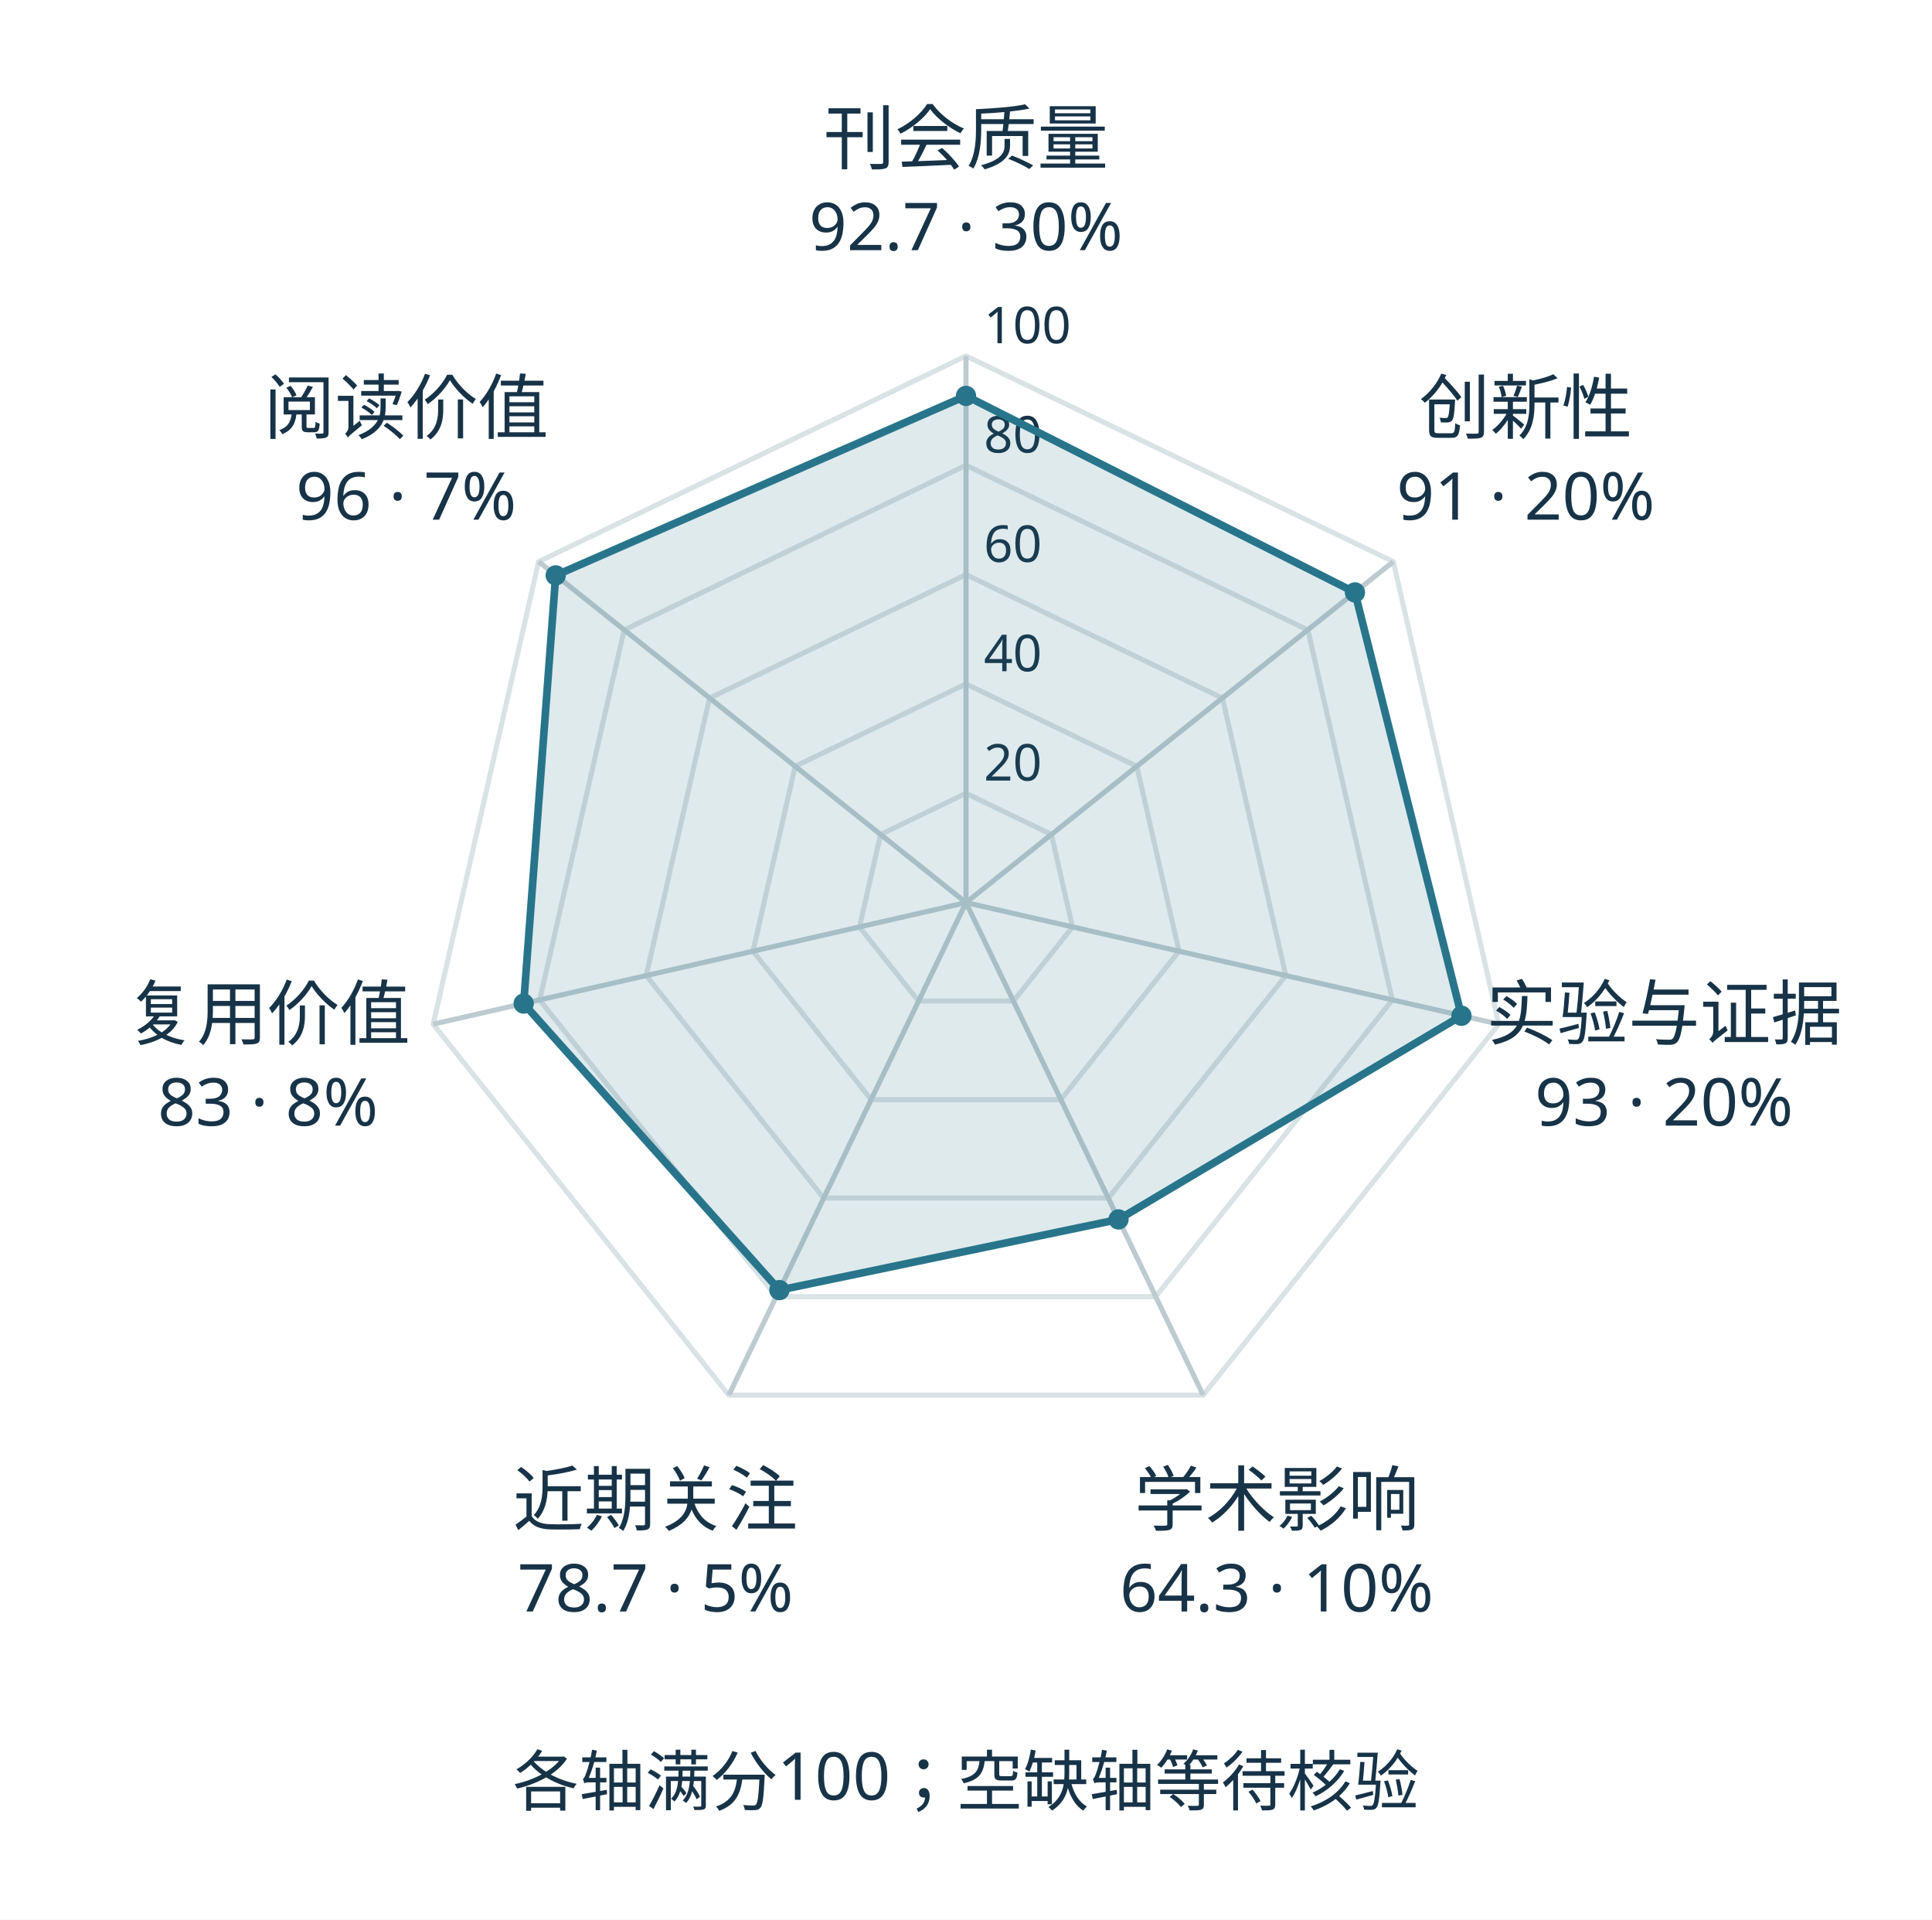
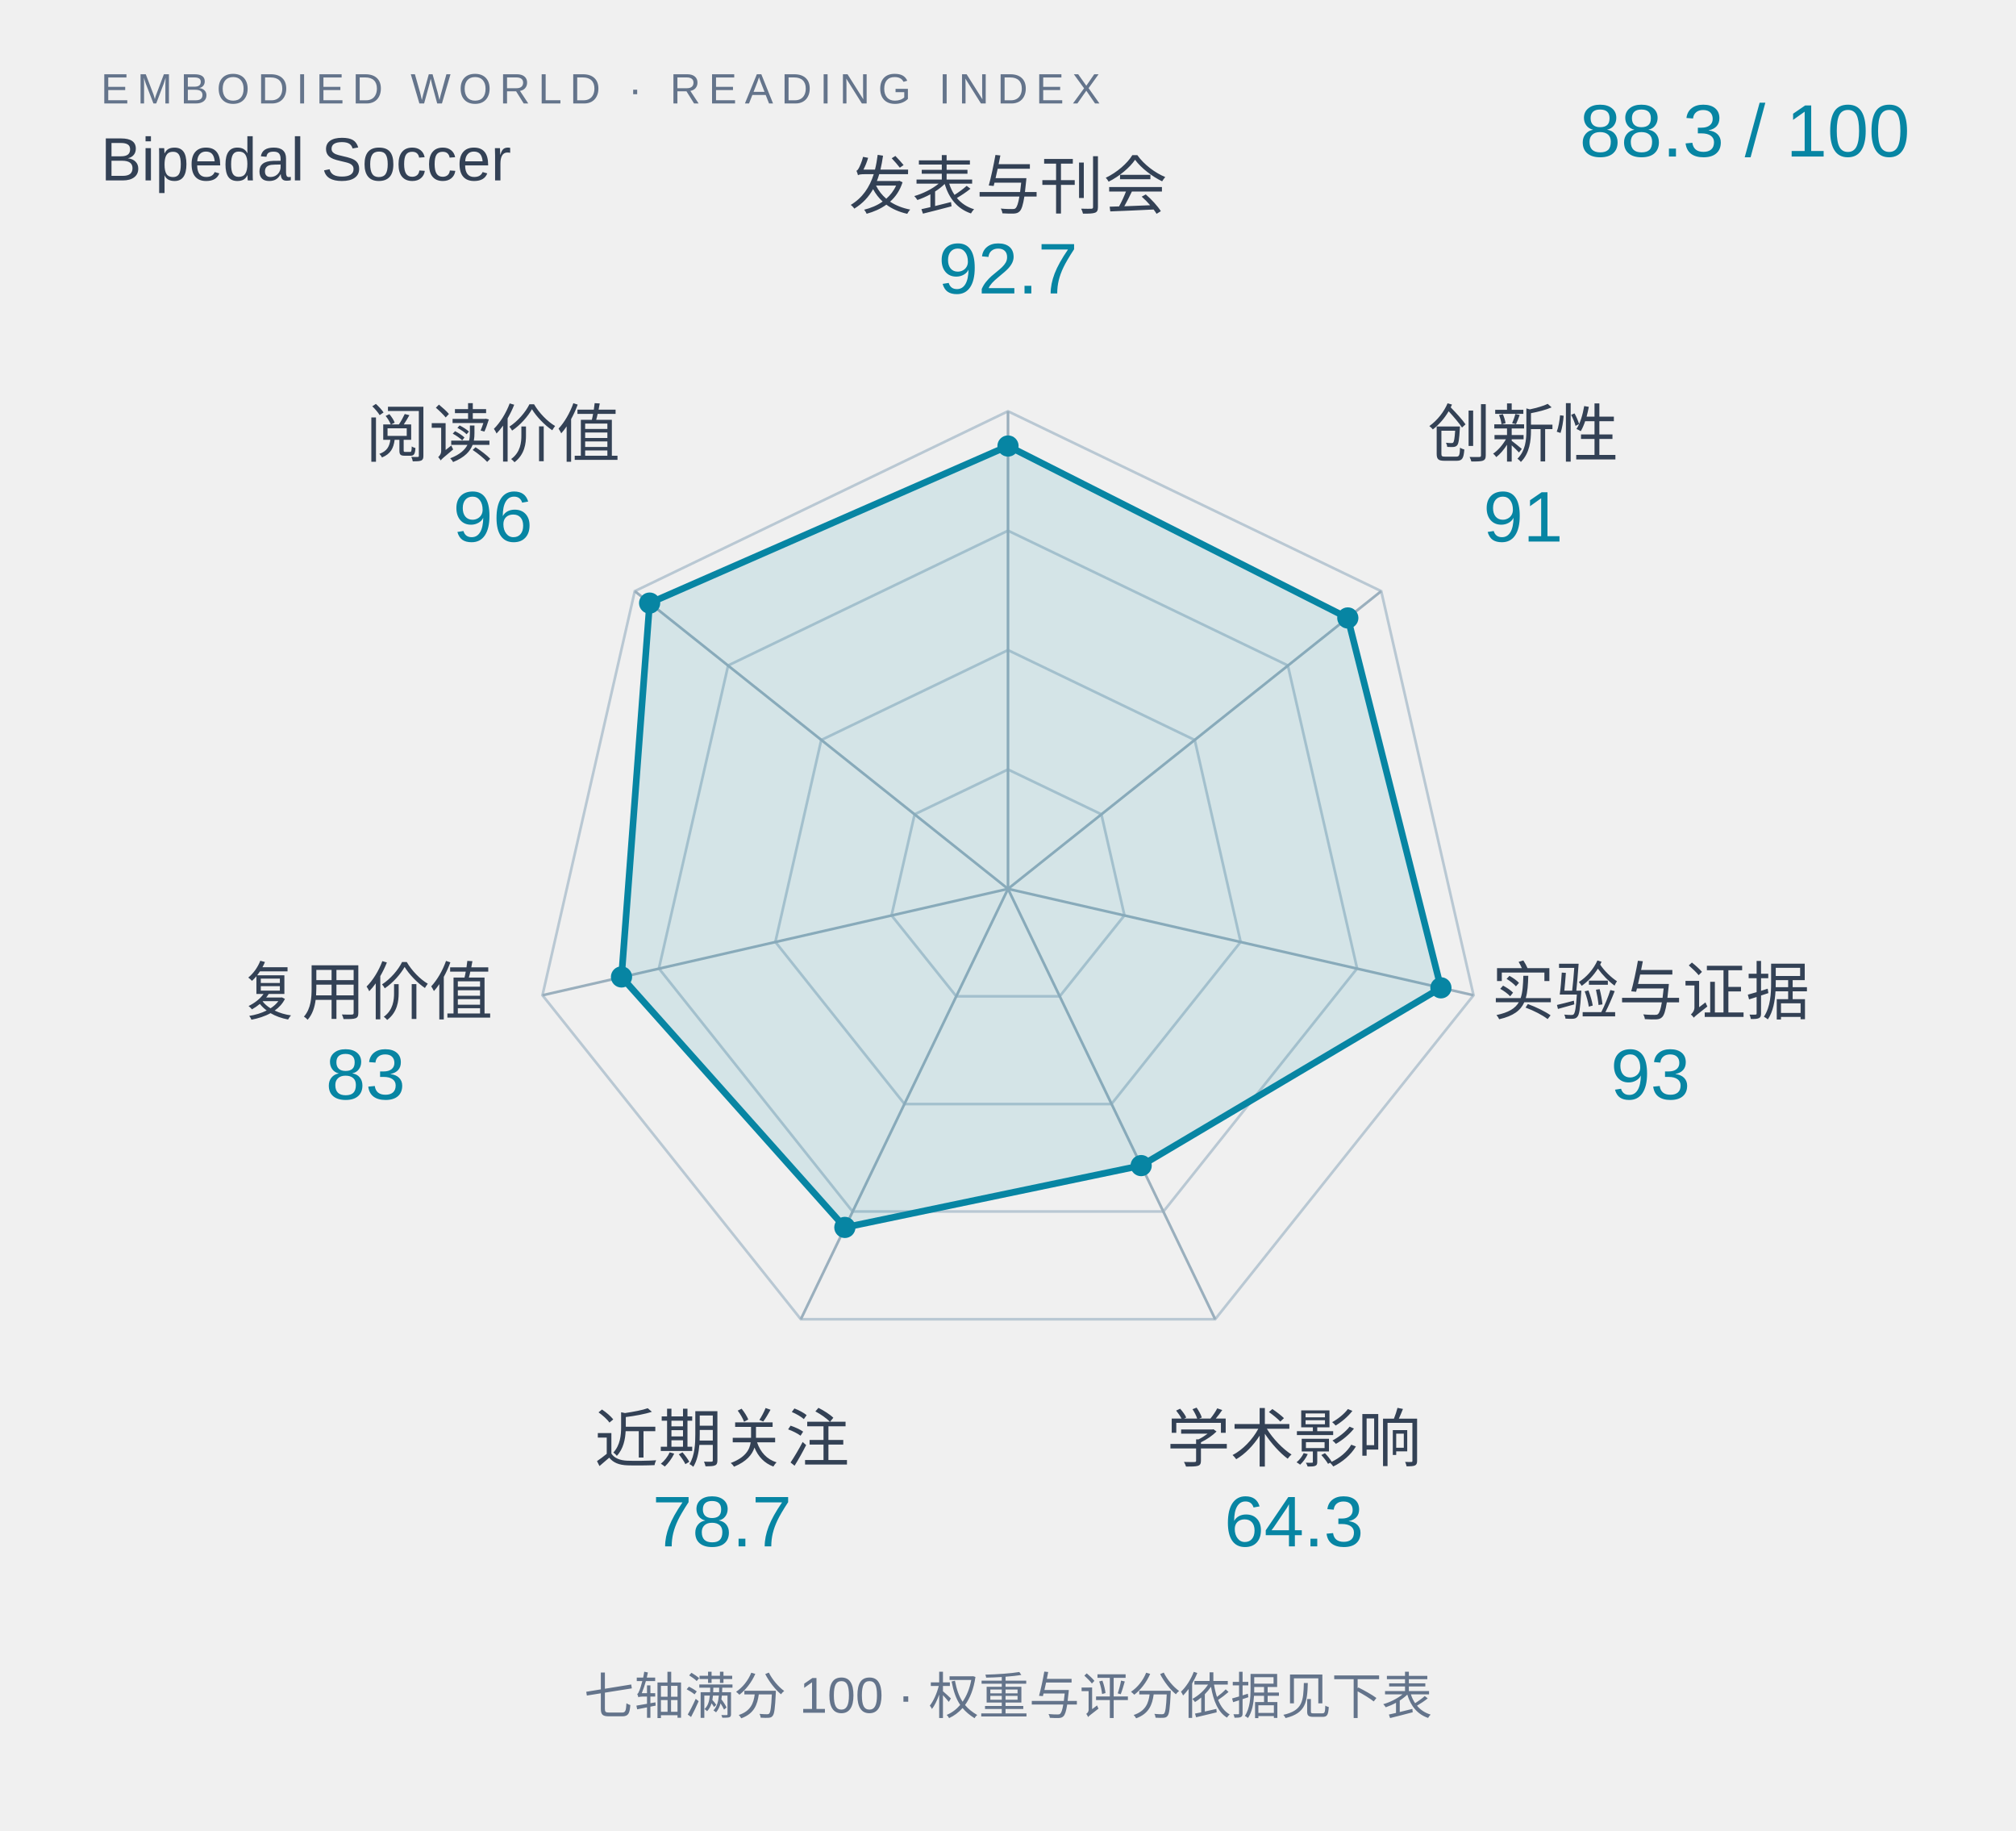
- <svg xmlns="http://www.w3.org/2000/svg" width="760" height="755" viewBox="0 0 760 755" role="img">
-   <rect width="760" height="755" fill="#fff" />
-   <g font-family="sans-serif" font-size="28" fill="#173347">
-     <polygon points="380.0,312.0 413.6,328.2 421.9,364.6 398.7,393.7 361.3,393.7 338.1,364.6 346.4,328.2" fill="none" stroke="#d9e2e5" stroke-width="2" />
-     <text x="387" y="307.0" font-size="20">20</text>
-     <polygon points="380.0,269.0 447.2,301.4 463.8,374.1 417.3,432.5 342.7,432.5 296.2,374.1 312.8,301.4" fill="none" stroke="#d9e2e5" stroke-width="2" />
-     <text x="387" y="264.0" font-size="20">40</text>
-     <polygon points="380.0,226.0 480.9,274.6 505.8,383.7 436.0,471.2 324.0,471.2 254.2,383.7 279.1,274.6" fill="none" stroke="#d9e2e5" stroke-width="2" />
-     <text x="387" y="221.0" font-size="20">60</text>
-     <polygon points="380.0,183.0 514.5,247.8 547.7,393.3 454.6,510.0 305.4,510.0 212.3,393.3 245.5,247.8" fill="none" stroke="#d9e2e5" stroke-width="2" />
-     <text x="387" y="178.0" font-size="20">80</text>
-     <polygon points="380.0,140.0 548.1,220.9 589.6,402.8 473.3,548.7 286.7,548.7 170.4,402.8 211.9,220.9" fill="none" stroke="#d9e2e5" stroke-width="2" />
-     <text x="387" y="135.0" font-size="20">100</text>
-     <line x1="380" y1="355" x2="380.0" y2="140.0" stroke="#bdcbd1" stroke-width="2" />
-     <text x="380.0" y="64.4" text-anchor="middle">刊会质量</text>
-     <text x="380.0" y="98.4" font-size="26" text-anchor="middle">92.7 · 30%</text>
-     <line x1="380" y1="355" x2="548.1" y2="220.9" stroke="#bdcbd1" stroke-width="2" />
-     <text x="600.2" y="170.4" text-anchor="middle">创新性</text>
-     <text x="600.2" y="204.4" font-size="26" text-anchor="middle">91 · 20%</text>
-     <line x1="380" y1="355" x2="589.6" y2="402.8" stroke="#bdcbd1" stroke-width="2" />
-     <text x="654.6" y="408.7" text-anchor="middle">实验与证据</text>
-     <text x="654.6" y="442.7" font-size="26" text-anchor="middle">93 · 20%</text>
-     <line x1="380" y1="355" x2="473.3" y2="548.7" stroke="#bdcbd1" stroke-width="2" />
-     <text x="502.2" y="599.8" text-anchor="middle">学术影响</text>
-     <text x="502.2" y="633.8" font-size="26" text-anchor="middle">64.3 · 10%</text>
-     <line x1="380" y1="355" x2="286.7" y2="548.7" stroke="#bdcbd1" stroke-width="2" />
-     <text x="257.8" y="599.8" text-anchor="middle">近期关注</text>
-     <text x="257.8" y="633.8" font-size="26" text-anchor="middle">78.7 · 5%</text>
-     <line x1="380" y1="355" x2="170.4" y2="402.8" stroke="#bdcbd1" stroke-width="2" />
-     <text x="105.4" y="408.7" text-anchor="middle">复用价值</text>
-     <text x="105.4" y="442.7" font-size="26" text-anchor="middle">83 · 8%</text>
-     <line x1="380" y1="355" x2="211.9" y2="220.9" stroke="#bdcbd1" stroke-width="2" />
-     <text x="159.8" y="170.4" text-anchor="middle">阅读价值</text>
-     <text x="159.8" y="204.4" font-size="26" text-anchor="middle">96 · 7%</text>
-     <polygon points="380.0,155.7 533.0,233.0 574.9,399.5 440.0,479.6 306.6,507.4 206.0,394.7 218.6,226.3" fill="#28758b" fill-opacity=".15" stroke="#28758b" stroke-width="3" />
-     <circle cx="380.0" cy="155.7" r="4" fill="#28758b" />
-     <circle cx="533.0" cy="233.0" r="4" fill="#28758b" />
-     <circle cx="574.9" cy="399.5" r="4" fill="#28758b" />
-     <circle cx="440.0" cy="479.6" r="4" fill="#28758b" />
-     <circle cx="306.6" cy="507.4" r="4" fill="#28758b" />
-     <circle cx="206.0" cy="394.7" r="4" fill="#28758b" />
-     <circle cx="218.6" cy="226.3" r="4" fill="#28758b" />
-     <text x="380" y="710" font-size="26" text-anchor="middle">各轴满分100；空缺轴等待核验</text>
+ <svg xmlns="http://www.w3.org/2000/svg" width="760" height="690" viewBox="0 0 760 690" role="img">
+   <g font-family="Arial, PingFang SC, sans-serif" fill="#334155">
+     <text x="38" y="39" font-size="16" letter-spacing="3" fill="#64748b">EMBODIED WORLD · READING INDEX</text>
+     <text x="38" y="68" font-size="23">Bipedal Soccer</text>
+     <text x="720" y="59" font-size="28" text-anchor="end" fill="#0785a3">88.3 / 100</text>
+     <polygon points="380.0,290.0 415.2,306.9 423.9,345.0 399.5,375.5 360.5,375.5 336.1,345.0 344.8,306.9" fill="none" stroke="#b9c8d3" stroke-width="1" />
+     <polygon points="380.0,245.0 450.4,278.9 467.7,355.0 419.0,416.1 341.0,416.1 292.3,355.0 309.6,278.9" fill="none" stroke="#b9c8d3" stroke-width="1" />
+     <polygon points="380.0,200.0 485.5,250.8 511.6,365.0 438.6,456.6 321.4,456.6 248.4,365.0 274.5,250.8" fill="none" stroke="#b9c8d3" stroke-width="1" />
+     <polygon points="380.0,155.0 520.7,222.8 555.5,375.1 458.1,497.2 301.9,497.2 204.5,375.1 239.3,222.8" fill="none" stroke="#b9c8d3" stroke-width="1" />
+     <line x1="380" y1="335" x2="380.0" y2="155.0" stroke="#9aafbd" stroke-width="1" />
+     <line x1="380" y1="335" x2="520.7" y2="222.8" stroke="#9aafbd" stroke-width="1" />
+     <line x1="380" y1="335" x2="555.5" y2="375.1" stroke="#9aafbd" stroke-width="1" />
+     <line x1="380" y1="335" x2="458.1" y2="497.2" stroke="#9aafbd" stroke-width="1" />
+     <line x1="380" y1="335" x2="301.9" y2="497.2" stroke="#9aafbd" stroke-width="1" />
+     <line x1="380" y1="335" x2="204.5" y2="375.1" stroke="#9aafbd" stroke-width="1" />
+     <line x1="380" y1="335" x2="239.3" y2="222.8" stroke="#9aafbd" stroke-width="1" />
+     <polygon points="380.0,168.1 508.1,232.9 543.2,372.3 430.2,439.3 318.5,462.6 234.3,368.2 244.9,227.3" fill="#0785a3" fill-opacity=".12" stroke="#0785a3" stroke-width="2.5" stroke-linejoin="round" />
+     <text x="380.0" y="78.6" font-size="24" text-anchor="middle">发表与刊会</text>
+     <text x="380.0" y="110.6" font-size="27" fill="#0785a3" text-anchor="middle">92.7</text>
+     <circle cx="380.0" cy="168.1" r="4" fill="#0785a3" />
+     <text x="574.2" y="172.1" font-size="24" text-anchor="middle">创新性</text>
+     <text x="574.2" y="204.1" font-size="27" fill="#0785a3" text-anchor="middle">91</text>
+     <circle cx="508.1" cy="232.9" r="4" fill="#0785a3" />
+     <text x="622.2" y="382.3" font-size="24" text-anchor="middle">实验与证据</text>
+     <text x="622.2" y="414.3" font-size="27" fill="#0785a3" text-anchor="middle">93</text>
+     <circle cx="543.2" cy="372.3" r="4" fill="#0785a3" />
+     <text x="487.8" y="550.8" font-size="24" text-anchor="middle">学术影响</text>
+     <text x="487.8" y="582.8" font-size="27" fill="#0785a3" text-anchor="middle">64.3</text>
+     <circle cx="430.2" cy="439.3" r="4" fill="#0785a3" />
+     <text x="272.2" y="550.8" font-size="24" text-anchor="middle">近期关注</text>
+     <text x="272.2" y="582.8" font-size="27" fill="#0785a3" text-anchor="middle">78.7</text>
+     <circle cx="318.5" cy="462.6" r="4" fill="#0785a3" />
+     <text x="137.8" y="382.3" font-size="24" text-anchor="middle">复用价值</text>
+     <text x="137.8" y="414.3" font-size="27" fill="#0785a3" text-anchor="middle">83</text>
+     <circle cx="234.3" cy="368.2" r="4" fill="#0785a3" />
+     <text x="185.8" y="172.1" font-size="24" text-anchor="middle">阅读价值</text>
+     <text x="185.8" y="204.1" font-size="27" fill="#0785a3" text-anchor="middle">96</text>
+     <circle cx="244.9" cy="227.3" r="4" fill="#0785a3" />
+     <text x="380" y="646" font-size="19" text-anchor="middle" fill="#64748b">七轴满分 100 · 权重与评分依据见下表</text>
  </g>
</svg>
